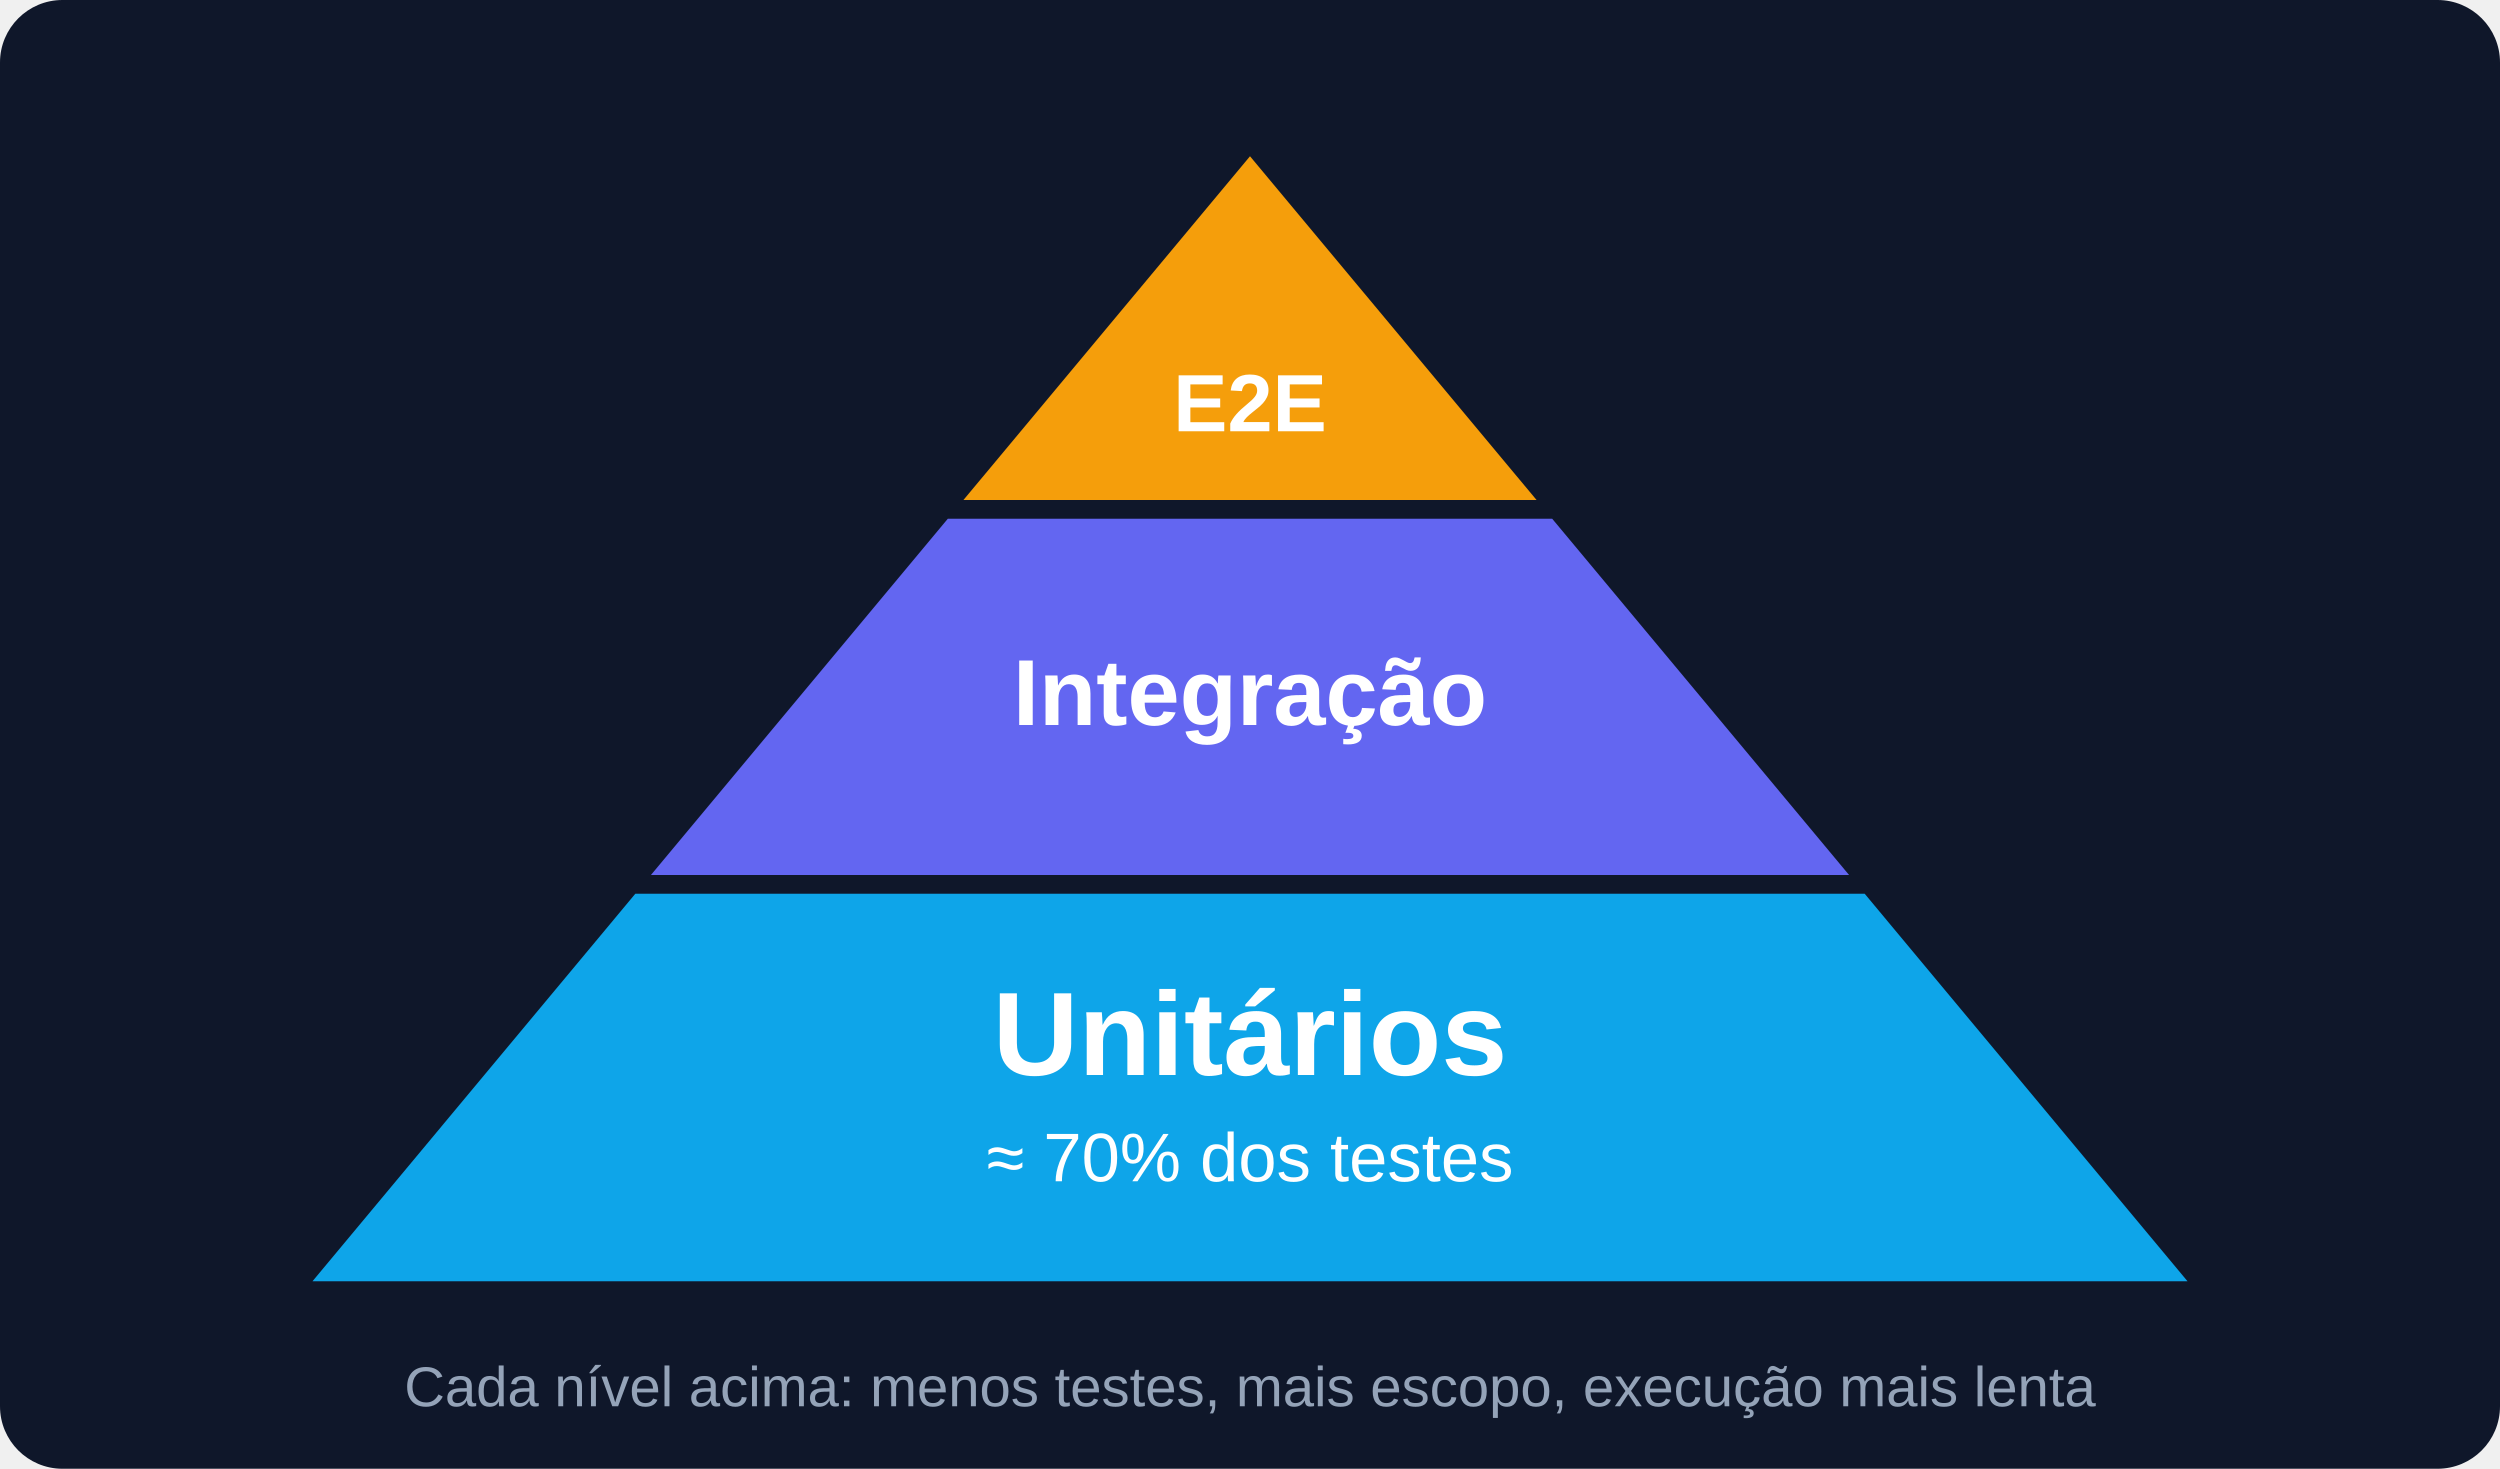
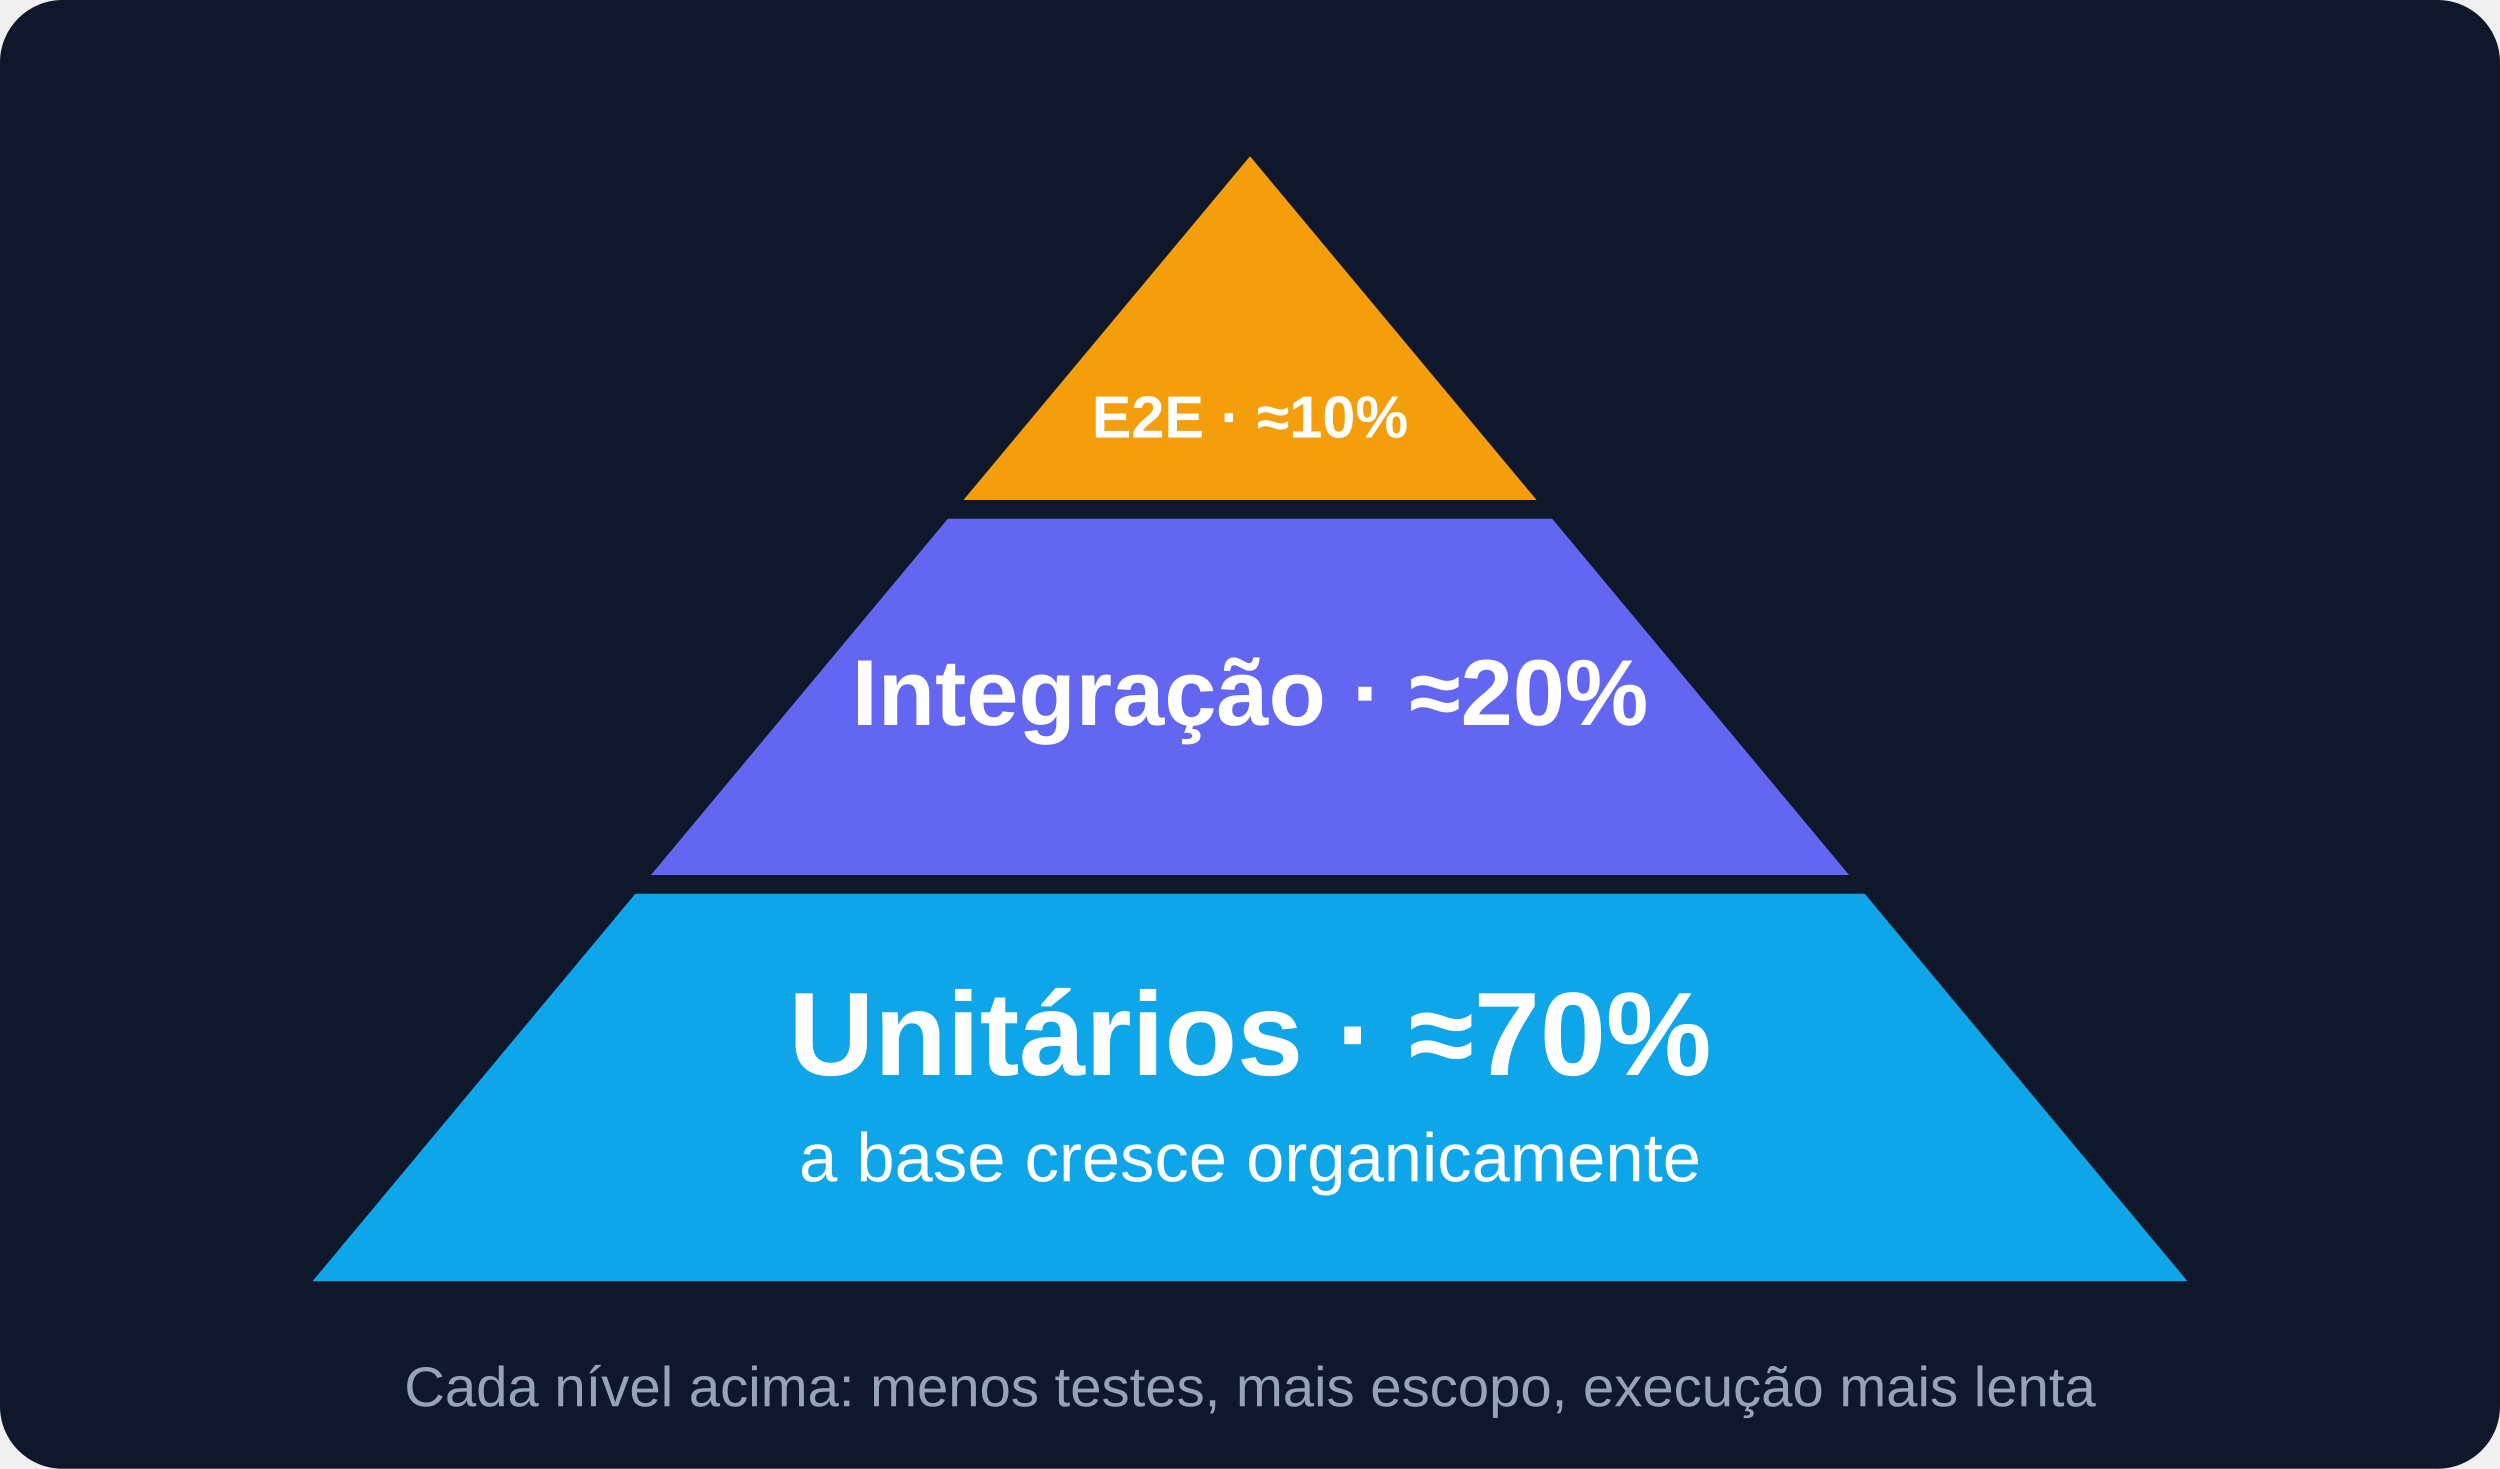
<svg xmlns="http://www.w3.org/2000/svg" viewBox="0 0 800 470" width="800" height="470" role="img" aria-label="Test pyramid">
  <rect width="800" height="470" rx="20" fill="#0f172a" />
  <g transform="translate(0,10)">
    <polygon points="400,40 491.7,150 308.3,150" fill="#f59e0b" />
    <polygon points="303.3,156 496.7,156 591.7,270 208.3,270" fill="#6366f1" />
    <polygon points="203.3,276 596.7,276 700,400 100,400" fill="#0ea5e9" />
    <g font-family="Arial, Helvetica, sans-serif" text-anchor="middle" fill="#ffffff" font-weight="700">
-       <text x="400" y="128" font-size="26">E2E</text>
-       <text x="400" y="222" font-size="30">Integração</text>
-       <text x="400" y="334" font-size="38">Unitários</text>
-       <text x="400" y="368" font-size="22" font-weight="400">≈ 70% dos testes</text>
+       <text x="400" y="130" font-size="19">E2E · ≈10%</text>
+       <text x="400" y="222" font-size="30">Integração · ≈20%</text>
+       <text x="400" y="334" font-size="38">Unitários · ≈70%</text>
+       <text x="400" y="368" font-size="22" font-weight="400">a base cresce organicamente</text>
    </g>
  </g>
  <text x="400" y="450" text-anchor="middle" font-family="Arial, Helvetica, sans-serif" font-size="18" fill="#94a3b8">Cada nível acima: menos testes, mais escopo, execução mais lenta</text>
</svg>
